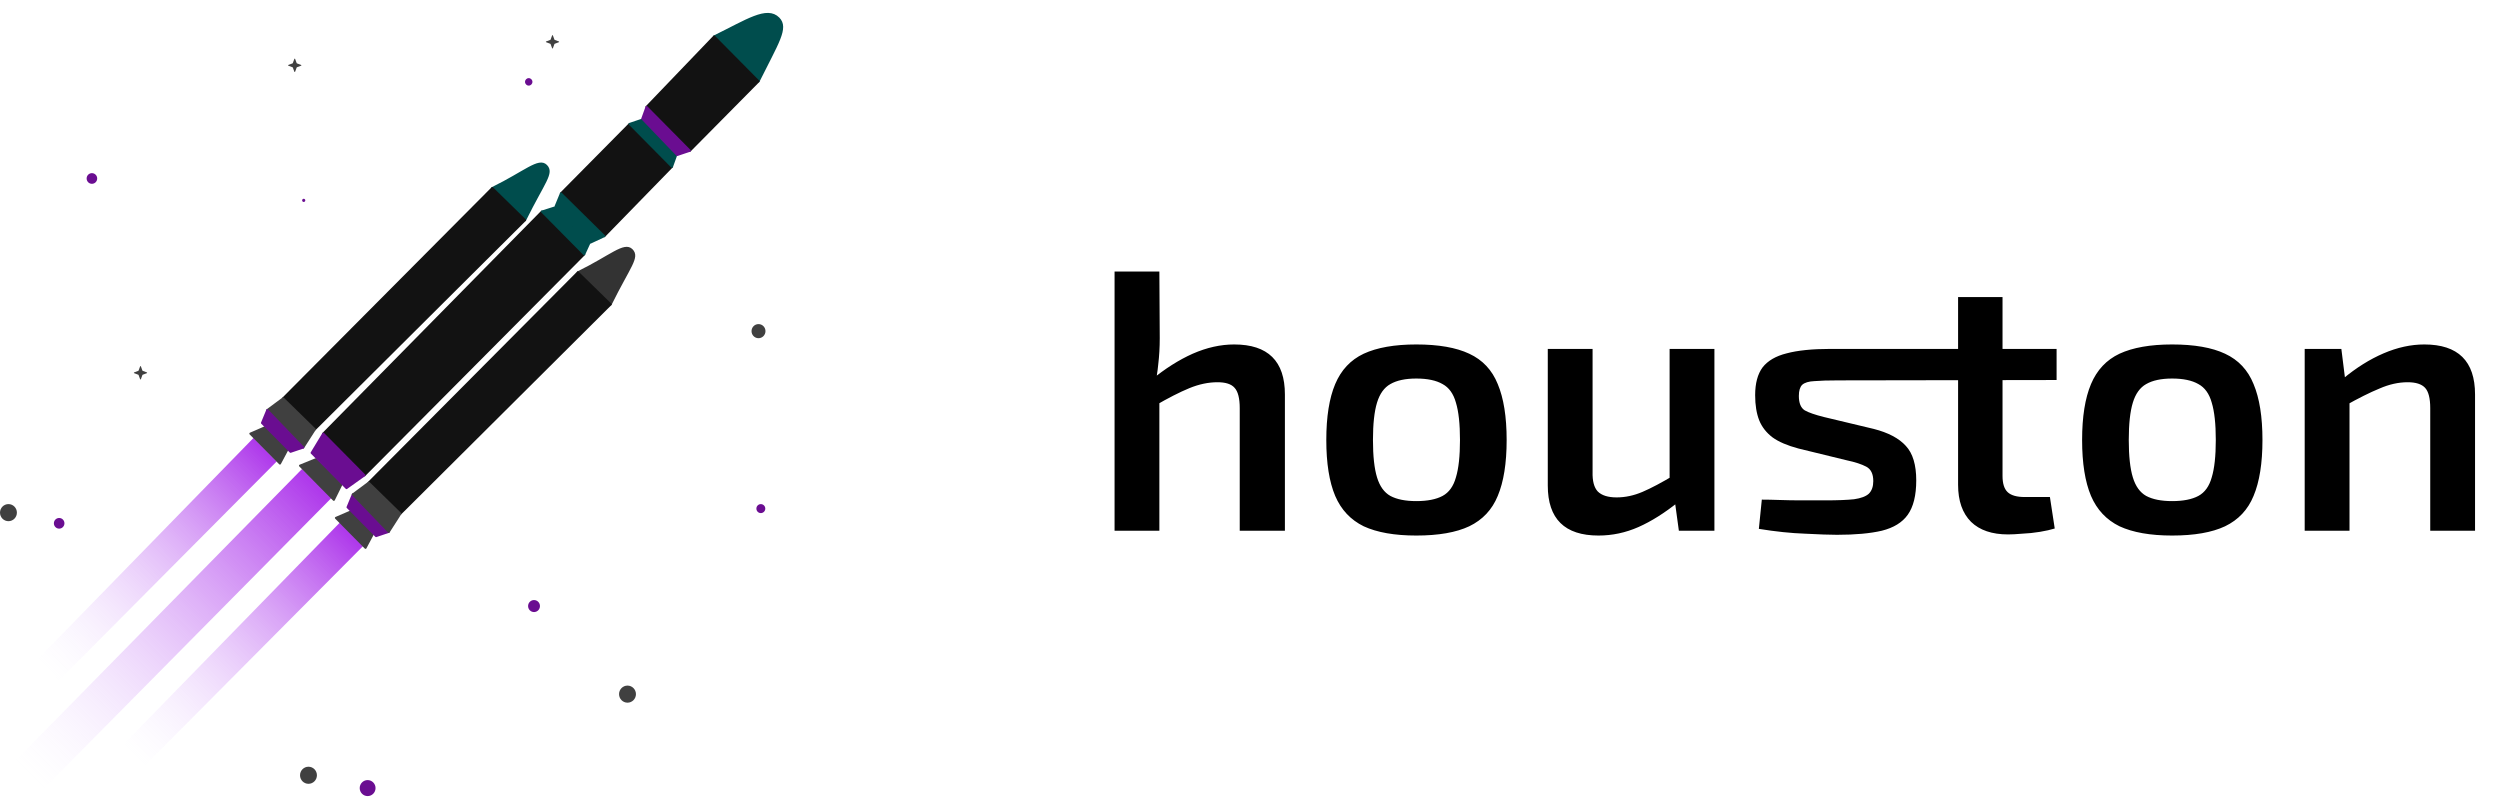
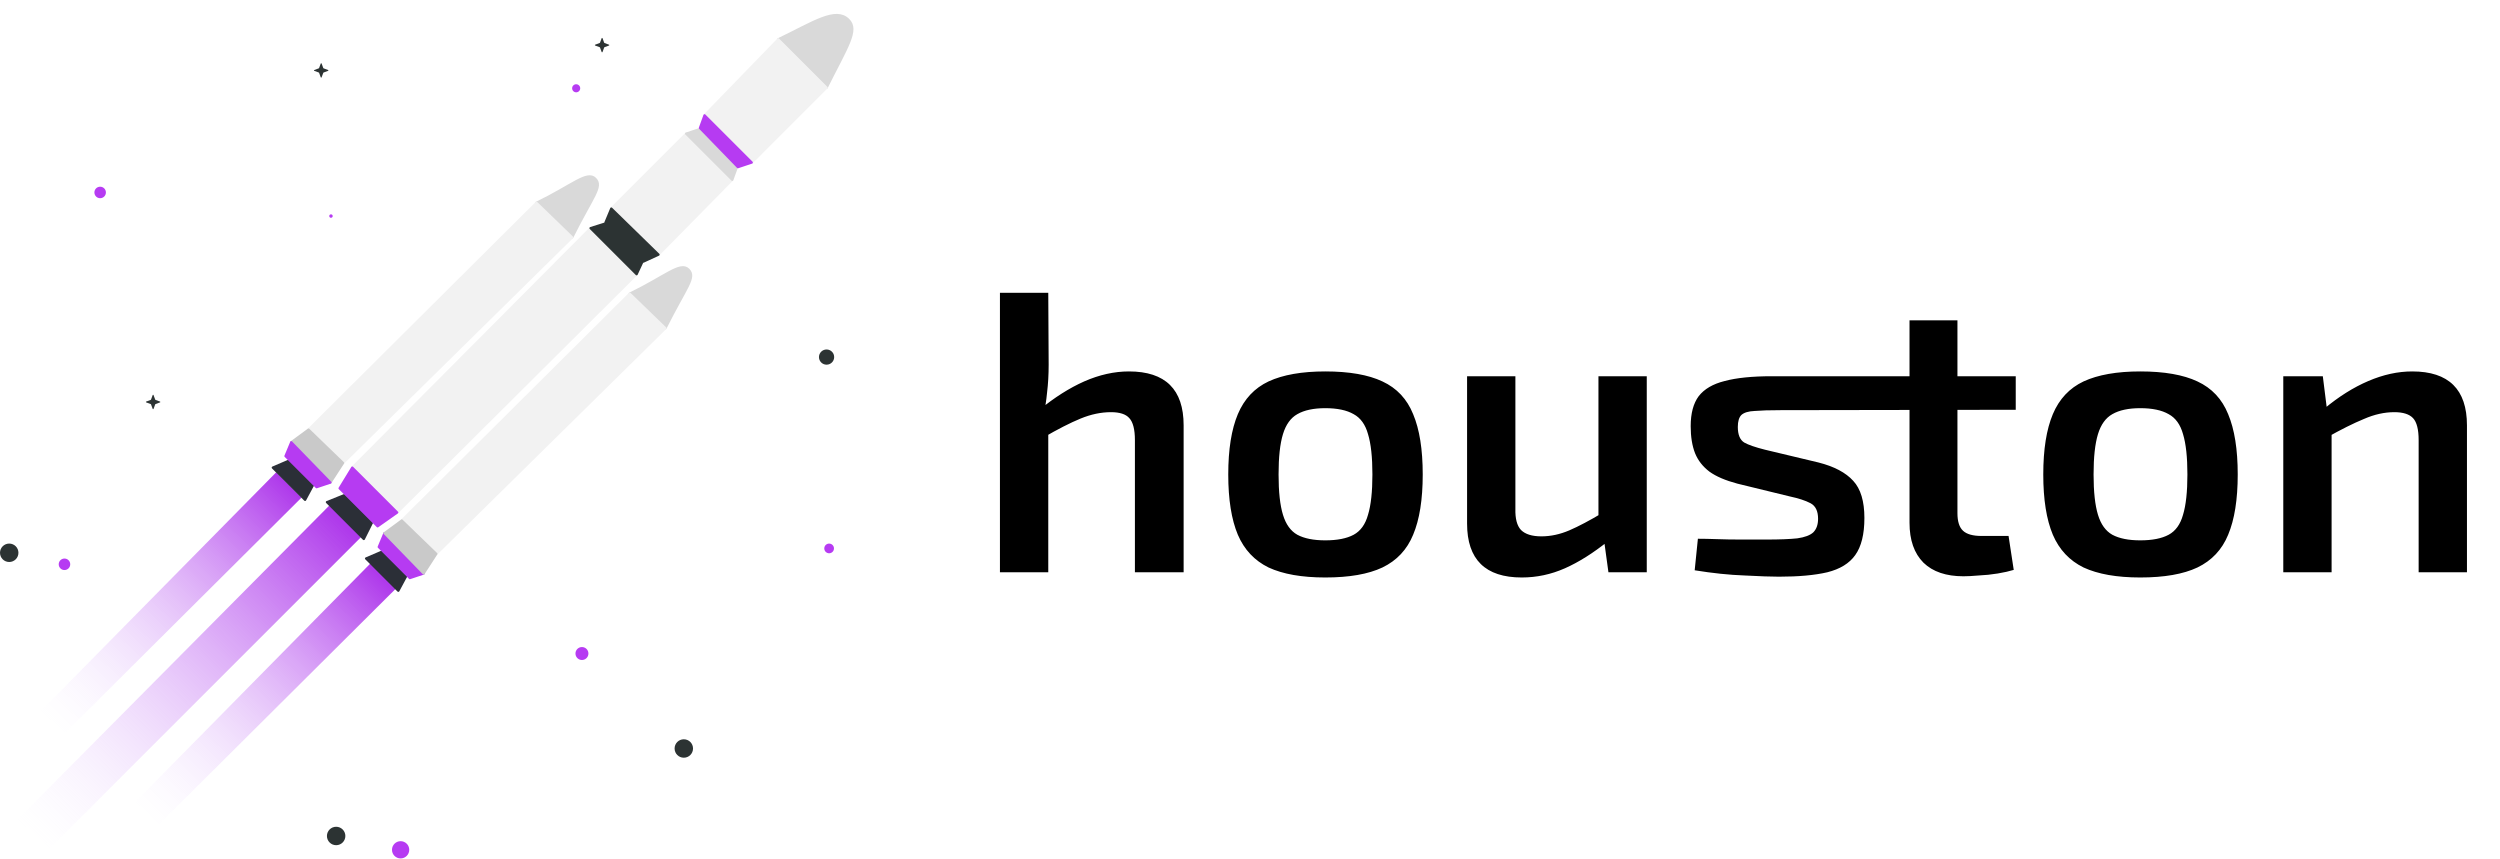
- <svg xmlns="http://www.w3.org/2000/svg" width="179" height="57" viewBox="0 0 179 57" fill="none">
-   <path d="M54.309 5.823L51.132 2.613C53.477 1.466 54.914 0.473 55.746 1.313C56.426 2.001 55.67 3.071 54.309 5.823Z" fill="#004D4D" stroke="#004D4D" stroke-width="0.15" stroke-linejoin="round" />
-   <path d="M54.309 5.823L51.132 2.613L46.291 7.658L49.392 10.792L54.309 5.823Z" fill="#121212" stroke="#121212" stroke-width="0.15" stroke-linejoin="round" />
-   <path d="M48.106 11.939L45.081 8.881L40.164 13.85L43.265 16.907L48.106 11.939Z" fill="#121212" stroke="#121212" stroke-width="0.15" stroke-linejoin="round" />
-   <path d="M41.828 18.207L38.803 15.149L23.145 31.049L26.095 34.03L41.828 18.207Z" fill="#121212" stroke="#121212" stroke-width="0.15" stroke-linejoin="round" />
-   <path d="M45.081 8.874L48.113 11.938L48.409 11.116L45.968 8.575L45.081 8.874Z" fill="#004D4D" stroke="#004D4D" stroke-width="0.15" stroke-linejoin="round" />
-   <path d="M38.803 15.149L41.828 18.207L42.206 17.384L39.766 14.843L38.803 15.149Z" fill="#004D4D" stroke="#004D4D" stroke-width="0.15" stroke-linejoin="round" />
-   <path d="M49.392 10.792L46.291 7.658L45.988 8.499L48.484 11.098L49.392 10.792Z" fill="#6A0D91" stroke="#6A0D91" stroke-width="0.15" stroke-linejoin="round" />
-   <path d="M43.265 16.907L40.164 13.85L39.786 14.767L42.282 17.366L43.265 16.907Z" fill="#004D4D" stroke="#004D4D" stroke-width="0.15" stroke-linejoin="round" />
-   <path d="M37.593 15.761L35.248 13.467C37.593 12.321 38.576 11.327 39.105 11.862C39.627 12.39 38.954 13.009 37.593 15.761Z" fill="#004D4D" stroke="#004D4D" stroke-width="0.15" stroke-linejoin="round" />
-   <path d="M43.719 21.795L41.374 19.502C43.719 18.356 44.703 17.362 45.232 17.897C45.754 18.424 45.081 19.044 43.719 21.795Z" fill="#333333" stroke="#333333" stroke-width="0.15" stroke-linejoin="round" />
-   <path d="M37.593 15.761L35.248 13.467L20.271 28.526L22.54 30.743L37.593 15.761Z" fill="#121212" stroke="#121212" stroke-width="0.15" stroke-linejoin="round" />
-   <path d="M43.719 21.795L41.374 19.502L26.398 34.561L28.667 36.778L43.719 21.795Z" fill="#121212" stroke="#121212" stroke-width="0.15" stroke-linejoin="round" />
-   <path d="M19.137 29.367L21.708 32.042L22.54 30.743L20.271 28.526L19.137 29.367Z" fill="#404040" stroke="#404040" stroke-width="0.15" stroke-linejoin="round" />
-   <ellipse cx="0.605" cy="36.705" rx="0.605" ry="0.612" fill="#404040" />
-   <ellipse cx="22.087" cy="55.509" rx="0.605" ry="0.612" fill="#404040" />
-   <ellipse cx="44.929" cy="49.7" rx="0.605" ry="0.612" fill="#404040" />
-   <ellipse cx="54.309" cy="23.71" rx="0.499" ry="0.505" fill="#404040" />
-   <ellipse cx="4.236" cy="37.469" rx="0.378" ry="0.382" fill="#6A0D91" />
-   <ellipse cx="26.322" cy="56.427" rx="0.567" ry="0.573" fill="#6A0D91" />
-   <ellipse cx="38.236" cy="43.394" rx="0.425" ry="0.43" fill="#6A0D91" />
-   <ellipse cx="54.476" cy="36.416" rx="0.319" ry="0.322" fill="#6A0D91" />
-   <ellipse cx="6.581" cy="12.779" rx="0.378" ry="0.382" fill="#6A0D91" />
-   <ellipse cx="21.746" cy="14.347" rx="0.113" ry="0.115" fill="#6A0D91" />
-   <ellipse cx="37.857" cy="5.862" rx="0.265" ry="0.268" fill="#6A0D91" />
-   <path d="M10.032 26.233C10.041 26.207 10.079 26.207 10.088 26.233L10.198 26.534C10.201 26.542 10.208 26.549 10.216 26.552L10.514 26.663C10.54 26.673 10.54 26.71 10.514 26.72L10.216 26.831C10.208 26.834 10.201 26.841 10.198 26.849L10.088 27.15C10.079 27.176 10.041 27.176 10.032 27.15L9.922 26.849C9.919 26.841 9.912 26.834 9.904 26.831L9.606 26.72C9.58 26.71 9.58 26.673 9.606 26.663L9.904 26.552C9.912 26.549 9.919 26.542 9.922 26.534L10.032 26.233Z" fill="#404040" />
-   <path d="M21.075 4.219C21.085 4.192 21.122 4.192 21.131 4.219L21.242 4.519C21.245 4.527 21.251 4.534 21.259 4.537L21.558 4.649C21.584 4.658 21.584 4.695 21.558 4.705L21.259 4.816C21.251 4.819 21.245 4.826 21.242 4.834L21.131 5.135C21.122 5.161 21.085 5.161 21.075 5.135L20.965 4.834C20.962 4.826 20.956 4.819 20.947 4.816L20.649 4.705C20.623 4.695 20.623 4.658 20.649 4.649L20.947 4.537C20.956 4.534 20.962 4.527 20.965 4.519L21.075 4.219Z" fill="#404040" />
-   <path d="M39.531 2.537C39.541 2.511 39.578 2.511 39.587 2.537L39.697 2.838C39.7 2.846 39.707 2.852 39.715 2.855L40.013 2.967C40.039 2.977 40.039 3.013 40.013 3.023L39.715 3.135C39.707 3.138 39.7 3.144 39.697 3.153L39.587 3.453C39.578 3.479 39.541 3.479 39.531 3.453L39.421 3.153C39.418 3.144 39.411 3.138 39.403 3.135L39.105 3.023C39.079 3.013 39.079 2.977 39.105 2.967L39.403 2.855C39.411 2.852 39.418 2.846 39.421 2.838L39.531 2.537Z" fill="#404040" />
-   <path d="M21.633 33.571L1.059 54.516L3.101 56.503L23.751 35.635L21.633 33.571Z" fill="url(#paint0_linear_4056_54)" />
-   <path d="M24.356 37.393L8.698 53.446L10.211 54.974L26.02 39.075L24.356 37.393Z" fill="url(#paint1_linear_4056_54)" />
-   <path d="M18.153 31.354L2.572 47.33L4.085 48.859L19.817 33.036L18.153 31.354Z" fill="url(#paint2_linear_4056_54)" />
-   <path d="M17.927 31.049L20.044 33.189L20.574 32.195L18.985 30.59L17.927 31.049Z" fill="#404040" stroke="#404040" stroke-width="0.15" stroke-linejoin="round" />
-   <path d="M21.708 32.042L19.137 29.367L18.759 30.284L20.801 32.348L21.708 32.042Z" fill="#6A0D91" stroke="#6A0D91" stroke-width="0.15" stroke-linejoin="round" />
-   <path d="M21.482 33.342L23.902 35.788L24.431 34.718L22.616 32.883L21.482 33.342Z" fill="#404040" stroke="#404040" stroke-width="0.15" stroke-linejoin="round" />
-   <path d="M24.053 37.083L26.171 39.224L26.701 38.23L25.112 36.625L24.053 37.083Z" fill="#404040" stroke="#404040" stroke-width="0.15" stroke-linejoin="round" />
-   <path d="M27.835 38.077L25.263 35.402L24.885 36.319L26.927 38.383L27.835 38.077Z" fill="#6A0D91" stroke="#6A0D91" stroke-width="0.15" stroke-linejoin="round" />
-   <path d="M25.263 35.402L27.835 38.077L28.667 36.778L26.398 34.561L25.263 35.402Z" fill="#404040" stroke="#404040" stroke-width="0.15" stroke-linejoin="round" />
-   <path d="M26.095 34.03L23.145 31.049L22.314 32.425L24.81 34.947L26.095 34.03Z" fill="#6A0D91" stroke="#6A0D91" stroke-width="0.15" stroke-linejoin="round" />
-   <path d="M88.367 24.663C90.789 24.663 91.999 25.857 91.999 28.243V38H88.765V29.224C88.765 28.517 88.641 28.031 88.394 27.765C88.164 27.5 87.757 27.368 87.174 27.368C86.52 27.368 85.848 27.509 85.159 27.792C84.469 28.075 83.639 28.499 82.666 29.065L82.428 27.209C83.418 26.396 84.408 25.768 85.397 25.326C86.405 24.884 87.395 24.663 88.367 24.663ZM83.011 19.44L83.038 24.213C83.038 24.867 83.002 25.485 82.932 26.069C82.879 26.634 82.799 27.12 82.693 27.527L83.011 27.898V38H79.803V19.44H83.011ZM101.406 24.663C102.997 24.663 104.261 24.884 105.198 25.326C106.152 25.768 106.833 26.493 107.239 27.5C107.663 28.508 107.876 29.842 107.876 31.504C107.876 33.166 107.663 34.5 107.239 35.508C106.833 36.498 106.152 37.222 105.198 37.682C104.261 38.124 102.997 38.345 101.406 38.345C99.851 38.345 98.596 38.124 97.641 37.682C96.704 37.222 96.024 36.498 95.6 35.508C95.175 34.5 94.963 33.166 94.963 31.504C94.963 29.842 95.175 28.508 95.6 27.5C96.024 26.493 96.704 25.768 97.641 25.326C98.596 24.884 99.851 24.663 101.406 24.663ZM101.406 27.103C100.628 27.103 100.01 27.235 99.55 27.5C99.108 27.748 98.79 28.19 98.596 28.826C98.401 29.462 98.304 30.355 98.304 31.504C98.304 32.653 98.401 33.546 98.596 34.182C98.79 34.818 99.108 35.26 99.55 35.508C100.01 35.755 100.628 35.879 101.406 35.879C102.202 35.879 102.829 35.755 103.289 35.508C103.748 35.26 104.066 34.818 104.243 34.182C104.438 33.546 104.535 32.653 104.535 31.504C104.535 30.355 104.438 29.462 104.243 28.826C104.066 28.19 103.748 27.748 103.289 27.5C102.829 27.235 102.202 27.103 101.406 27.103ZM114.029 24.982V33.784C114.011 34.438 114.135 34.907 114.4 35.19C114.683 35.472 115.134 35.614 115.752 35.614C116.371 35.614 116.99 35.481 117.608 35.216C118.227 34.951 118.978 34.553 119.862 34.023L120.18 35.932C119.19 36.727 118.236 37.328 117.317 37.735C116.398 38.141 115.443 38.345 114.453 38.345C112.032 38.345 110.821 37.151 110.821 34.765V24.982H114.029ZM122.752 24.982V38H120.207L119.862 35.481L119.544 35.11V24.982H122.752ZM147.252 24.982V27.209L131.635 27.235C130.91 27.235 130.335 27.253 129.911 27.288C129.505 27.306 129.213 27.394 129.036 27.553C128.877 27.712 128.798 27.978 128.798 28.349C128.798 28.861 128.939 29.206 129.222 29.383C129.505 29.542 129.964 29.701 130.601 29.86L134.154 30.709C135.196 30.974 135.965 31.38 136.46 31.928C136.955 32.459 137.203 33.281 137.203 34.394C137.203 35.472 136.999 36.294 136.593 36.86C136.204 37.408 135.585 37.788 134.737 38C133.906 38.194 132.837 38.292 131.529 38.292C131.016 38.292 130.256 38.265 129.248 38.212C128.241 38.177 127.136 38.062 125.934 37.867L126.146 35.773C126.5 35.773 126.924 35.782 127.419 35.799C127.914 35.817 128.444 35.826 129.01 35.826C129.575 35.826 130.132 35.826 130.68 35.826C131.564 35.826 132.253 35.799 132.748 35.746C133.243 35.676 133.597 35.543 133.809 35.349C134.021 35.136 134.127 34.836 134.127 34.447C134.127 33.934 133.959 33.59 133.623 33.413C133.287 33.236 132.828 33.086 132.245 32.962L128.771 32.114C127.976 31.902 127.357 31.637 126.915 31.318C126.473 30.983 126.155 30.576 125.961 30.099C125.766 29.604 125.669 29.003 125.669 28.296C125.669 27.447 125.846 26.785 126.199 26.307C126.57 25.83 127.145 25.494 127.923 25.3C128.718 25.087 129.761 24.982 131.051 24.982H147.252ZM143.381 21.27V34.076C143.381 34.624 143.504 35.013 143.752 35.242C143.999 35.472 144.406 35.587 144.971 35.587H146.774L147.119 37.841C146.836 37.929 146.483 38.009 146.058 38.08C145.634 38.15 145.21 38.194 144.786 38.212C144.379 38.248 144.043 38.265 143.778 38.265C142.629 38.265 141.745 37.965 141.127 37.364C140.508 36.745 140.199 35.861 140.199 34.712V21.27H143.381ZM155.522 24.663C157.113 24.663 158.377 24.884 159.314 25.326C160.268 25.768 160.949 26.493 161.355 27.5C161.78 28.508 161.992 29.842 161.992 31.504C161.992 33.166 161.78 34.5 161.355 35.508C160.949 36.498 160.268 37.222 159.314 37.682C158.377 38.124 157.113 38.345 155.522 38.345C153.967 38.345 152.712 38.124 151.757 37.682C150.82 37.222 150.14 36.498 149.716 35.508C149.291 34.5 149.079 33.166 149.079 31.504C149.079 29.842 149.291 28.508 149.716 27.5C150.14 26.493 150.82 25.768 151.757 25.326C152.712 24.884 153.967 24.663 155.522 24.663ZM155.522 27.103C154.744 27.103 154.126 27.235 153.666 27.5C153.224 27.748 152.906 28.19 152.712 28.826C152.517 29.462 152.42 30.355 152.42 31.504C152.42 32.653 152.517 33.546 152.712 34.182C152.906 34.818 153.224 35.26 153.666 35.508C154.126 35.755 154.744 35.879 155.522 35.879C156.318 35.879 156.945 35.755 157.405 35.508C157.864 35.26 158.182 34.818 158.359 34.182C158.554 33.546 158.651 32.653 158.651 31.504C158.651 30.355 158.554 29.462 158.359 28.826C158.182 28.19 157.864 27.748 157.405 27.5C156.945 27.235 156.318 27.103 155.522 27.103ZM173.58 24.663C176.002 24.663 177.213 25.857 177.213 28.243V38H174.005V29.224C174.005 28.517 173.881 28.031 173.634 27.765C173.386 27.5 172.971 27.368 172.387 27.368C171.733 27.368 171.062 27.518 170.372 27.819C169.683 28.101 168.852 28.517 167.88 29.065L167.747 27.129C168.702 26.334 169.674 25.724 170.664 25.3C171.654 24.875 172.626 24.663 173.58 24.663ZM167.641 24.982L167.959 27.527L168.225 27.898V38H165.016V24.982H167.641Z" fill="black" />
+ <svg xmlns="http://www.w3.org/2000/svg" width="166" height="57" viewBox="0 0 166 57" fill="none">
+   <path d="M54.884 5.823L51.674 2.613C54.043 1.466 55.496 0.473 56.336 1.313C57.024 2.001 56.26 3.071 54.884 5.823Z" fill="#D9D9D9" stroke="#D9D9D9" stroke-width="0.153" stroke-linejoin="round" />
+   <path d="M54.884 5.823L51.674 2.613L46.781 7.658L49.916 10.792L54.884 5.823Z" fill="#F2F2F2" stroke="#F2F2F2" stroke-width="0.153" stroke-linejoin="round" />
+   <path d="M48.616 11.938L45.558 8.881L40.59 13.85L43.724 16.907L48.616 11.938Z" fill="#F2F2F2" stroke="#F2F2F2" stroke-width="0.153" stroke-linejoin="round" />
+   <path d="M42.271 18.207L39.214 15.149L23.391 31.049L26.372 34.03L42.271 18.207Z" fill="#F2F2F2" stroke="#F2F2F2" stroke-width="0.153" stroke-linejoin="round" />
+   <path d="M45.558 8.874L48.623 11.938L48.922 11.116L46.455 8.575L45.558 8.874Z" fill="#D9D9D9" stroke="#D9D9D9" stroke-width="0.153" stroke-linejoin="round" />
+   <path d="M39.214 15.149L42.271 18.207L42.654 17.384L40.187 14.843L39.214 15.149Z" fill="#2C3333" stroke="#2C3333" stroke-width="0.153" stroke-linejoin="round" />
+   <path d="M49.915 10.792L46.781 7.658L46.476 8.499L48.998 11.098L49.915 10.792Z" fill="#B63BF2" stroke="#B63BF2" stroke-width="0.153" stroke-linejoin="round" />
+   <path d="M43.724 16.907L40.59 13.85L40.208 14.767L42.73 17.366L43.724 16.907Z" fill="#2C3333" stroke="#2C3333" stroke-width="0.153" stroke-linejoin="round" />
+   <path d="M37.991 15.761L35.621 13.467C37.991 12.321 38.984 11.327 39.52 11.862C40.047 12.39 39.367 13.009 37.991 15.761Z" fill="#D9D9D9" stroke="#D9D9D9" stroke-width="0.153" stroke-linejoin="round" />
+   <path d="M44.182 21.795L41.813 19.502C44.182 18.356 45.176 17.362 45.711 17.897C46.239 18.424 45.558 19.044 44.182 21.795Z" fill="#D9D9D9" stroke="#D9D9D9" stroke-width="0.153" stroke-linejoin="round" />
+   <path d="M37.991 15.761L35.621 13.467L20.486 28.526L22.779 30.743L37.991 15.761Z" fill="#F2F2F2" stroke="#F2F2F2" stroke-width="0.153" stroke-linejoin="round" />
+   <path d="M44.182 21.795L41.813 19.502L26.678 34.561L28.971 36.778L44.182 21.795Z" fill="#F2F2F2" stroke="#F2F2F2" stroke-width="0.153" stroke-linejoin="round" />
+   <path d="M19.339 29.367L21.938 32.042L22.779 30.743L20.486 28.526L19.339 29.367Z" fill="#C9C9C9" stroke="#C9C9C9" stroke-width="0.153" stroke-linejoin="round" />
+   <circle cx="0.612" cy="36.705" r="0.612" fill="#2C3333" />
+   <circle cx="22.32" cy="55.509" r="0.612" fill="#2C3333" />
+   <circle cx="45.405" cy="49.7" r="0.612" fill="#2C3333" />
+   <circle cx="54.884" cy="23.71" r="0.505" fill="#2C3333" />
+   <circle cx="4.281" cy="37.469" r="0.382" fill="#B63BF2" />
+   <circle cx="26.601" cy="56.427" r="0.573" fill="#B63BF2" />
+   <circle cx="38.641" cy="43.394" r="0.43" fill="#B63BF2" />
+   <circle cx="55.054" cy="36.416" r="0.322" fill="#B63BF2" />
+   <circle cx="6.65" cy="12.779" r="0.382" fill="#B63BF2" />
+   <circle cx="21.977" cy="14.346" r="0.115" fill="#B63BF2" />
+   <circle cx="38.258" cy="5.862" r="0.268" fill="#B63BF2" />
+   <path d="M10.138 26.234C10.148 26.207 10.185 26.207 10.195 26.234L10.306 26.534C10.309 26.542 10.316 26.549 10.324 26.552L10.624 26.663C10.651 26.673 10.651 26.71 10.624 26.72L10.324 26.831C10.316 26.834 10.309 26.841 10.306 26.849L10.195 27.149C10.185 27.176 10.148 27.176 10.138 27.149L10.027 26.849C10.024 26.841 10.017 26.834 10.009 26.831L9.709 26.72C9.682 26.71 9.682 26.673 9.709 26.663L10.009 26.552C10.017 26.549 10.024 26.542 10.027 26.534L10.138 26.234Z" fill="#2C3333" />
+   <path d="M21.298 4.219C21.308 4.193 21.346 4.193 21.355 4.219L21.466 4.519C21.47 4.527 21.476 4.534 21.485 4.537L21.784 4.648C21.811 4.658 21.811 4.696 21.784 4.705L21.485 4.816C21.476 4.82 21.47 4.826 21.466 4.834L21.355 5.134C21.346 5.161 21.308 5.161 21.298 5.134L21.187 4.834C21.184 4.826 21.177 4.82 21.169 4.816L20.869 4.705C20.843 4.696 20.843 4.658 20.869 4.648L21.169 4.537C21.177 4.534 21.184 4.527 21.187 4.519L21.298 4.219Z" fill="#2C3333" />
+   <path d="M39.95 2.538C39.959 2.511 39.997 2.511 40.007 2.538L40.118 2.837C40.121 2.846 40.128 2.852 40.136 2.855L40.436 2.966C40.462 2.976 40.462 3.014 40.436 3.024L40.136 3.135C40.128 3.138 40.121 3.144 40.118 3.153L40.007 3.453C39.997 3.479 39.959 3.479 39.95 3.453L39.839 3.153C39.836 3.144 39.829 3.138 39.821 3.135L39.521 3.024C39.494 3.014 39.494 2.976 39.521 2.966L39.821 2.855C39.829 2.852 39.836 2.846 39.839 2.837L39.95 2.538Z" fill="#2C3333" />
+   <path d="M21.862 33.571L1.07 54.516L3.134 56.503L24.002 35.635L21.862 33.571Z" fill="url(#paint0_linear_4056_54)" />
+   <path d="M24.614 37.393L8.791 53.446L10.319 54.974L26.295 39.075L24.614 37.393Z" fill="url(#paint1_linear_4056_54)" />
+   <path d="M18.346 31.354L2.599 47.33L4.128 48.859L20.027 33.036L18.346 31.354Z" fill="url(#paint2_linear_4056_54)" />
+   <path d="M18.116 31.049L20.257 33.189L20.792 32.195L19.186 30.59L18.116 31.049Z" fill="#2B2F37" stroke="#2B2F37" stroke-width="0.153" stroke-linejoin="round" />
+   <path d="M21.938 32.042L19.339 29.367L18.957 30.284L21.021 32.348L21.938 32.042Z" fill="#B63BF2" stroke="#B63BF2" stroke-width="0.153" stroke-linejoin="round" />
+   <path d="M21.709 33.342L24.155 35.788L24.69 34.718L22.856 32.883L21.709 33.342Z" fill="#2B2F37" stroke="#2B2F37" stroke-width="0.153" stroke-linejoin="round" />
+   <path d="M24.308 37.083L26.448 39.224L26.983 38.23L25.378 36.625L24.308 37.083Z" fill="#2B2F37" stroke="#2B2F37" stroke-width="0.153" stroke-linejoin="round" />
+   <path d="M28.13 38.077L25.531 35.402L25.149 36.319L27.213 38.383L28.13 38.077Z" fill="#B63BF2" stroke="#B63BF2" stroke-width="0.153" stroke-linejoin="round" />
+   <path d="M25.531 35.402L28.13 38.077L28.971 36.778L26.678 34.561L25.531 35.402Z" fill="#C9C9C9" stroke="#C9C9C9" stroke-width="0.153" stroke-linejoin="round" />
+   <path d="M26.372 34.03L23.391 31.049L22.55 32.424L25.072 34.947L26.372 34.03Z" fill="#B63BF2" stroke="#B63BF2" stroke-width="0.153" stroke-linejoin="round" />
+   <path d="M74.96 24.663C77.382 24.663 78.593 25.857 78.593 28.243V38H75.358V29.224C75.358 28.517 75.234 28.031 74.987 27.765C74.757 27.5 74.35 27.368 73.767 27.368C73.113 27.368 72.442 27.509 71.752 27.792C71.063 28.075 70.232 28.499 69.26 29.065L69.021 27.209C70.011 26.396 71.001 25.768 71.991 25.326C72.998 24.884 73.988 24.663 74.96 24.663ZM69.605 19.44L69.631 24.213C69.631 24.867 69.596 25.485 69.525 26.069C69.472 26.634 69.392 27.12 69.286 27.527L69.605 27.898V38H66.396V19.44H69.605ZM87.999 24.663C89.59 24.663 90.854 24.884 91.791 25.326C92.746 25.768 93.426 26.493 93.832 27.5C94.257 28.508 94.469 29.842 94.469 31.504C94.469 33.166 94.257 34.5 93.832 35.508C93.426 36.498 92.746 37.222 91.791 37.682C90.854 38.124 89.59 38.345 87.999 38.345C86.444 38.345 85.189 38.124 84.234 37.682C83.297 37.222 82.617 36.498 82.193 35.508C81.769 34.5 81.556 33.166 81.556 31.504C81.556 29.842 81.769 28.508 82.193 27.5C82.617 26.493 83.297 25.768 84.234 25.326C85.189 24.884 86.444 24.663 87.999 24.663ZM87.999 27.103C87.222 27.103 86.603 27.235 86.143 27.5C85.701 27.748 85.383 28.19 85.189 28.826C84.994 29.462 84.897 30.355 84.897 31.504C84.897 32.653 84.994 33.546 85.189 34.182C85.383 34.818 85.701 35.26 86.143 35.508C86.603 35.755 87.222 35.879 87.999 35.879C88.795 35.879 89.422 35.755 89.882 35.508C90.341 35.26 90.66 34.818 90.836 34.182C91.031 33.546 91.128 32.653 91.128 31.504C91.128 30.355 91.031 29.462 90.836 28.826C90.66 28.19 90.341 27.748 89.882 27.5C89.422 27.235 88.795 27.103 87.999 27.103ZM100.622 24.982V33.784C100.605 34.438 100.728 34.907 100.993 35.19C101.276 35.472 101.727 35.614 102.346 35.614C102.964 35.614 103.583 35.481 104.202 35.216C104.82 34.951 105.572 34.553 106.455 34.023L106.774 35.932C105.784 36.727 104.829 37.328 103.91 37.735C102.991 38.141 102.036 38.345 101.047 38.345C98.625 38.345 97.414 37.151 97.414 34.765V24.982H100.622ZM109.345 24.982V38H106.8L106.455 35.481L106.137 35.11V24.982H109.345ZM133.845 24.982V27.209L118.228 27.235C117.503 27.235 116.929 27.253 116.505 27.288C116.098 27.306 115.806 27.394 115.63 27.553C115.47 27.712 115.391 27.978 115.391 28.349C115.391 28.861 115.532 29.206 115.815 29.383C116.098 29.542 116.558 29.701 117.194 29.86L120.747 30.709C121.79 30.974 122.559 31.38 123.054 31.928C123.548 32.459 123.796 33.281 123.796 34.394C123.796 35.472 123.593 36.294 123.186 36.86C122.797 37.408 122.179 37.788 121.33 38C120.499 38.194 119.43 38.292 118.122 38.292C117.609 38.292 116.849 38.265 115.842 38.212C114.834 38.177 113.729 38.062 112.527 37.867L112.74 35.773C113.093 35.773 113.517 35.782 114.012 35.799C114.507 35.817 115.037 35.826 115.603 35.826C116.169 35.826 116.725 35.826 117.273 35.826C118.157 35.826 118.847 35.799 119.342 35.746C119.836 35.676 120.19 35.543 120.402 35.349C120.614 35.136 120.72 34.836 120.72 34.447C120.72 33.934 120.552 33.59 120.217 33.413C119.881 33.236 119.421 33.086 118.838 32.962L115.364 32.114C114.569 31.902 113.95 31.637 113.508 31.318C113.067 30.983 112.748 30.576 112.554 30.099C112.359 29.604 112.262 29.003 112.262 28.296C112.262 27.447 112.439 26.785 112.793 26.307C113.164 25.83 113.738 25.494 114.516 25.3C115.311 25.087 116.354 24.982 117.645 24.982H133.845ZM129.974 21.27V34.076C129.974 34.624 130.098 35.013 130.345 35.242C130.592 35.472 130.999 35.587 131.565 35.587H133.368L133.712 37.841C133.429 37.929 133.076 38.009 132.652 38.08C132.228 38.15 131.803 38.194 131.379 38.212C130.972 38.248 130.637 38.265 130.372 38.265C129.223 38.265 128.339 37.965 127.72 37.364C127.101 36.745 126.792 35.861 126.792 34.712V21.27H129.974ZM142.115 24.663C143.706 24.663 144.97 24.884 145.907 25.326C146.862 25.768 147.542 26.493 147.949 27.5C148.373 28.508 148.585 29.842 148.585 31.504C148.585 33.166 148.373 34.5 147.949 35.508C147.542 36.498 146.862 37.222 145.907 37.682C144.97 38.124 143.706 38.345 142.115 38.345C140.56 38.345 139.305 38.124 138.35 37.682C137.414 37.222 136.733 36.498 136.309 35.508C135.885 34.5 135.673 33.166 135.673 31.504C135.673 29.842 135.885 28.508 136.309 27.5C136.733 26.493 137.414 25.768 138.35 25.326C139.305 24.884 140.56 24.663 142.115 24.663ZM142.115 27.103C141.338 27.103 140.719 27.235 140.259 27.5C139.818 27.748 139.499 28.19 139.305 28.826C139.111 29.462 139.013 30.355 139.013 31.504C139.013 32.653 139.111 33.546 139.305 34.182C139.499 34.818 139.818 35.26 140.259 35.508C140.719 35.755 141.338 35.879 142.115 35.879C142.911 35.879 143.538 35.755 143.998 35.508C144.458 35.26 144.776 34.818 144.953 34.182C145.147 33.546 145.244 32.653 145.244 31.504C145.244 30.355 145.147 29.462 144.953 28.826C144.776 28.19 144.458 27.748 143.998 27.5C143.538 27.235 142.911 27.103 142.115 27.103ZM160.174 24.663C162.595 24.663 163.806 25.857 163.806 28.243V38H160.598V29.224C160.598 28.517 160.474 28.031 160.227 27.765C159.979 27.5 159.564 27.368 158.981 27.368C158.327 27.368 157.655 27.518 156.966 27.819C156.276 28.101 155.445 28.517 154.473 29.065L154.341 27.129C155.295 26.334 156.267 25.724 157.257 25.3C158.247 24.875 159.219 24.663 160.174 24.663ZM154.235 24.982L154.553 27.527L154.818 27.898V38H151.61V24.982H154.235Z" fill="black" />
  <defs>
-     <linearGradient id="paint0_linear_4056_54" x1="22.485" y1="34.773" x2="1.856" y2="55.306" gradientUnits="userSpaceOnUse">
+     <linearGradient id="paint0_linear_4056_54" x1="22.723" y1="34.773" x2="2.094" y2="55.523" gradientUnits="userSpaceOnUse">
      <stop stop-color="#AF3AEB" />
      <stop offset="1" stop-color="#EEE1FF" stop-opacity="0" />
    </linearGradient>
-     <linearGradient id="paint1_linear_4056_54" x1="25.037" y1="38.387" x2="9.29" y2="54.044" gradientUnits="userSpaceOnUse">
+     <linearGradient id="paint1_linear_4056_54" x1="25.302" y1="38.387" x2="9.555" y2="54.21" gradientUnits="userSpaceOnUse">
      <stop stop-color="#AF3AEB" />
      <stop offset="1" stop-color="#EEE1FF" stop-opacity="0" />
    </linearGradient>
-     <linearGradient id="paint2_linear_4056_54" x1="18.91" y1="32.272" x2="3.163" y2="47.929" gradientUnits="userSpaceOnUse">
+     <linearGradient id="paint2_linear_4056_54" x1="19.11" y1="32.272" x2="3.363" y2="48.095" gradientUnits="userSpaceOnUse">
      <stop stop-color="#AF3AEB" />
      <stop offset="1" stop-color="#EEE1FF" stop-opacity="0" />
    </linearGradient>
  </defs>
</svg>
